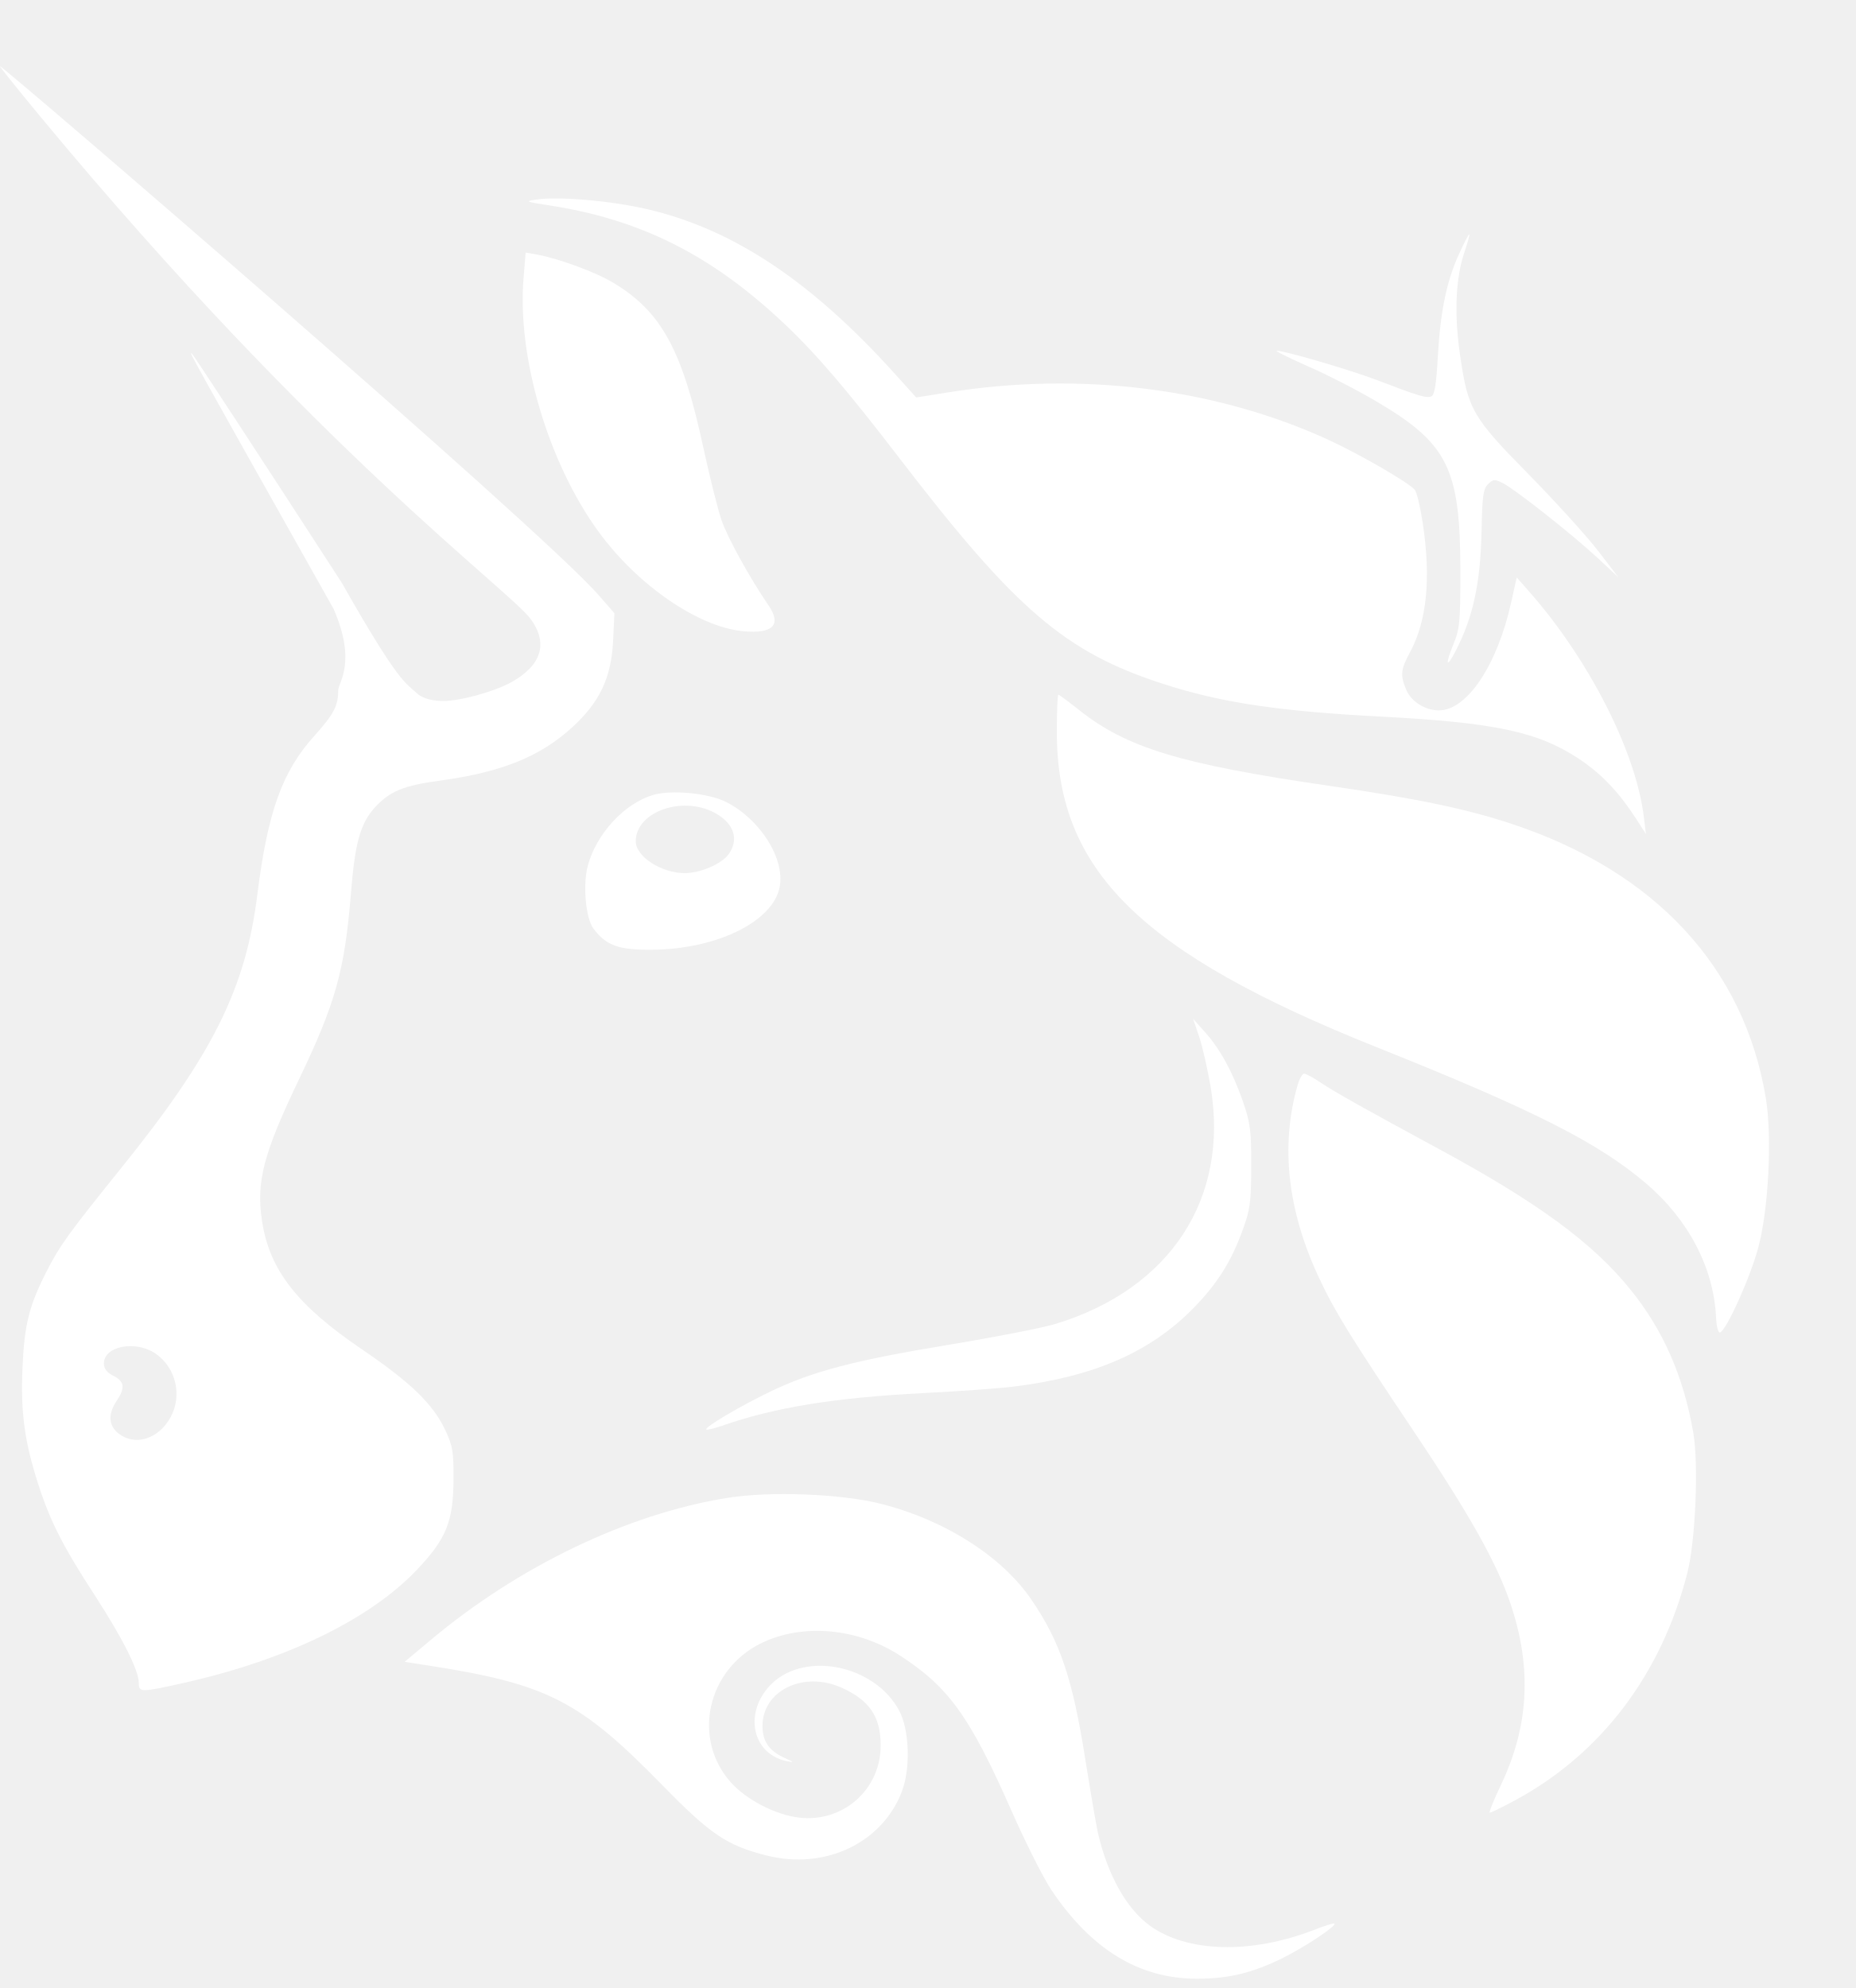
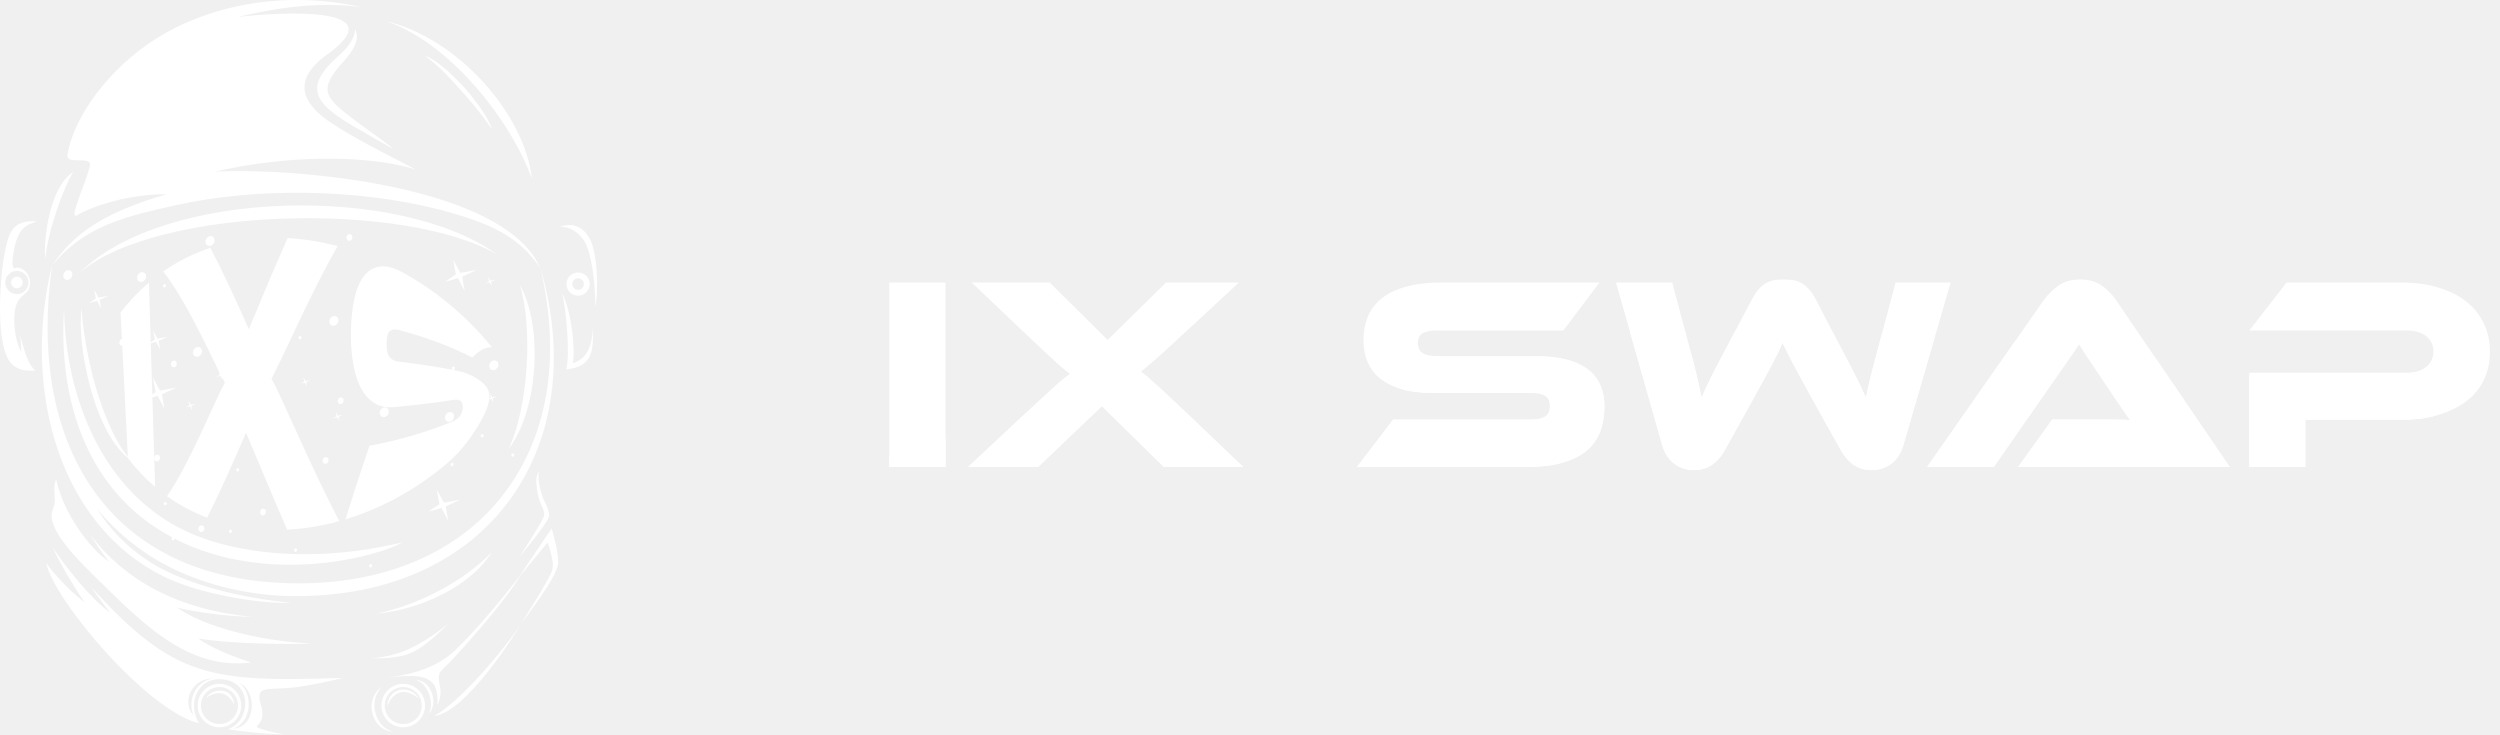
- <svg xmlns="http://www.w3.org/2000/svg" width="14" height="15" viewBox="0 0 14 15" fill="none">
-   <path d="M4.152 1.551C3.964 1.522 3.956 1.519 4.045 1.506C4.214 1.48 4.615 1.515 4.891 1.58C5.535 1.732 6.121 2.122 6.747 2.815L6.913 2.999L7.151 2.961C8.153 2.801 9.172 2.928 10.024 3.319C10.259 3.427 10.629 3.641 10.675 3.696C10.69 3.714 10.717 3.827 10.735 3.947C10.798 4.365 10.767 4.684 10.638 4.923C10.568 5.053 10.564 5.094 10.611 5.206C10.649 5.294 10.753 5.36 10.857 5.36C11.069 5.36 11.297 5.019 11.402 4.546L11.444 4.357L11.527 4.451C11.983 4.965 12.342 5.665 12.403 6.163L12.419 6.293L12.343 6.175C12.211 5.972 12.078 5.833 11.908 5.722C11.602 5.521 11.279 5.452 10.422 5.407C9.648 5.367 9.21 5.301 8.776 5.16C8.037 4.921 7.665 4.602 6.787 3.458C6.397 2.949 6.157 2.668 5.917 2.442C5.372 1.927 4.837 1.657 4.152 1.551Z" fill="white" />
-   <path d="M10.849 2.686C10.869 2.346 10.915 2.121 11.009 1.916C11.046 1.835 11.08 1.768 11.086 1.768C11.091 1.768 11.075 1.828 11.05 1.901C10.982 2.101 10.971 2.373 11.018 2.69C11.077 3.092 11.111 3.15 11.539 3.584C11.739 3.788 11.972 4.045 12.057 4.155L12.211 4.356L12.057 4.212C11.869 4.037 11.436 3.695 11.341 3.646C11.277 3.614 11.267 3.614 11.228 3.653C11.191 3.689 11.184 3.743 11.179 3.999C11.171 4.398 11.116 4.654 10.984 4.91C10.913 5.048 10.902 5.019 10.966 4.862C11.014 4.746 11.019 4.694 11.019 4.308C11.018 3.533 10.925 3.346 10.382 3.027C10.245 2.946 10.018 2.829 9.878 2.768C9.739 2.706 9.628 2.652 9.632 2.648C9.647 2.633 10.177 2.787 10.39 2.868C10.708 2.99 10.76 3.005 10.799 2.991C10.824 2.981 10.837 2.906 10.849 2.686Z" fill="white" />
-   <path d="M4.517 4.013C4.136 3.491 3.899 2.69 3.951 2.091L3.966 1.906L4.053 1.921C4.217 1.951 4.498 2.055 4.63 2.135C4.991 2.353 5.148 2.64 5.307 3.378C5.354 3.594 5.415 3.839 5.443 3.922C5.488 4.055 5.66 4.366 5.799 4.568C5.899 4.714 5.833 4.783 5.611 4.763C5.272 4.733 4.813 4.418 4.517 4.013Z" fill="white" />
-   <path d="M10.386 7.901C8.602 7.187 7.974 6.567 7.974 5.522C7.974 5.368 7.979 5.242 7.986 5.242C7.992 5.242 8.061 5.293 8.139 5.355C8.501 5.643 8.906 5.766 10.027 5.929C10.688 6.025 11.059 6.102 11.402 6.215C12.49 6.574 13.164 7.302 13.325 8.294C13.371 8.583 13.344 9.123 13.268 9.408C13.209 9.633 13.026 10.039 12.978 10.054C12.964 10.059 12.951 10.008 12.948 9.938C12.93 9.566 12.74 9.203 12.422 8.931C12.06 8.622 11.575 8.376 10.386 7.901Z" fill="white" />
-   <path d="M9.134 8.197C9.111 8.065 9.073 7.896 9.048 7.822L9.002 7.687L9.087 7.782C9.204 7.912 9.296 8.079 9.375 8.302C9.434 8.472 9.441 8.522 9.441 8.798C9.44 9.069 9.433 9.126 9.377 9.279C9.29 9.52 9.182 9.69 9.001 9.874C8.675 10.204 8.256 10.386 7.651 10.462C7.546 10.475 7.24 10.497 6.971 10.511C6.292 10.546 5.845 10.619 5.444 10.759C5.386 10.779 5.335 10.791 5.329 10.786C5.313 10.77 5.587 10.608 5.812 10.5C6.13 10.347 6.447 10.264 7.157 10.147C7.508 10.089 7.87 10.018 7.962 9.99C8.83 9.726 9.277 9.043 9.134 8.197Z" fill="white" />
-   <path d="M9.952 9.641C9.715 9.135 9.66 8.646 9.79 8.19C9.804 8.141 9.826 8.101 9.84 8.101C9.853 8.101 9.909 8.131 9.964 8.168C10.073 8.241 10.292 8.364 10.876 8.68C11.604 9.075 12.02 9.38 12.302 9.73C12.549 10.035 12.702 10.384 12.776 10.808C12.818 11.049 12.793 11.628 12.731 11.87C12.535 12.634 12.08 13.234 11.431 13.584C11.336 13.635 11.251 13.677 11.241 13.677C11.232 13.678 11.267 13.59 11.318 13.483C11.537 13.029 11.562 12.588 11.396 12.097C11.295 11.796 11.089 11.429 10.673 10.808C10.189 10.087 10.071 9.895 9.952 9.641Z" fill="white" />
-   <path d="M3.25 12.374C3.913 11.818 4.736 11.423 5.487 11.302C5.81 11.25 6.349 11.271 6.648 11.347C7.128 11.469 7.558 11.742 7.781 12.068C7.999 12.387 8.093 12.664 8.19 13.282C8.229 13.525 8.271 13.77 8.283 13.825C8.356 14.145 8.499 14.401 8.675 14.529C8.956 14.733 9.439 14.746 9.914 14.562C9.994 14.53 10.064 14.509 10.069 14.514C10.086 14.531 9.847 14.69 9.678 14.774C9.451 14.886 9.271 14.93 9.031 14.93C8.596 14.93 8.235 14.71 7.934 14.262C7.874 14.173 7.741 13.909 7.637 13.674C7.319 12.953 7.162 12.733 6.793 12.493C6.471 12.283 6.056 12.246 5.744 12.398C5.335 12.598 5.22 13.118 5.514 13.448C5.631 13.579 5.848 13.692 6.026 13.714C6.359 13.755 6.645 13.504 6.645 13.17C6.645 12.953 6.561 12.829 6.35 12.734C6.061 12.605 5.752 12.756 5.753 13.025C5.754 13.14 5.804 13.212 5.92 13.264C5.994 13.298 5.996 13.3 5.935 13.288C5.671 13.233 5.609 12.916 5.821 12.706C6.077 12.454 6.605 12.565 6.786 12.91C6.862 13.055 6.871 13.343 6.805 13.517C6.656 13.907 6.223 14.112 5.783 14C5.484 13.924 5.362 13.842 5.001 13.473C4.374 12.831 4.131 12.706 3.227 12.566L3.053 12.539L3.25 12.374Z" fill="white" />
-   <path fill-rule="evenodd" clip-rule="evenodd" d="M0.308 0.884C2.402 3.41 3.845 4.452 4.005 4.672C4.137 4.854 4.087 5.018 3.861 5.146C3.735 5.217 3.475 5.289 3.346 5.289C3.199 5.289 3.148 5.233 3.148 5.233C3.063 5.153 3.015 5.167 2.578 4.396C1.972 3.46 1.464 2.684 1.45 2.671C1.418 2.641 1.419 2.642 2.517 4.594C2.694 5.001 2.552 5.15 2.552 5.208C2.552 5.326 2.519 5.388 2.373 5.551C2.129 5.821 2.02 6.125 1.941 6.754C1.853 7.459 1.605 7.957 0.917 8.81C0.515 9.309 0.449 9.4 0.347 9.602C0.219 9.855 0.184 9.997 0.17 10.316C0.155 10.655 0.184 10.873 0.288 11.197C0.379 11.48 0.474 11.666 0.717 12.04C0.926 12.363 1.047 12.603 1.047 12.697C1.047 12.771 1.061 12.771 1.386 12.698C2.163 12.524 2.794 12.217 3.149 11.841C3.369 11.608 3.42 11.48 3.422 11.161C3.423 10.953 3.416 10.909 3.359 10.789C3.267 10.594 3.099 10.431 2.728 10.179C2.243 9.85 2.035 9.584 1.978 9.219C1.931 8.919 1.986 8.708 2.254 8.148C2.532 7.569 2.601 7.322 2.648 6.739C2.678 6.362 2.719 6.213 2.828 6.093C2.942 5.969 3.044 5.927 3.326 5.889C3.785 5.826 4.077 5.708 4.317 5.488C4.525 5.298 4.612 5.114 4.626 4.837L4.636 4.627L4.519 4.493C4.098 4.004 0.026 0.5 0 0.5C-0.005 0.5 0.133 0.673 0.308 0.884ZM1.284 10.699C1.379 10.531 1.328 10.316 1.169 10.21C1.018 10.111 0.784 10.158 0.784 10.287C0.784 10.327 0.806 10.356 0.856 10.381C0.94 10.424 0.946 10.472 0.88 10.57C0.813 10.67 0.819 10.757 0.895 10.817C1.018 10.912 1.192 10.86 1.284 10.699Z" fill="white" />
-   <path fill-rule="evenodd" clip-rule="evenodd" d="M4.925 5.999C4.71 6.064 4.501 6.291 4.436 6.529C4.396 6.674 4.419 6.929 4.478 7.007C4.574 7.134 4.666 7.168 4.917 7.166C5.407 7.163 5.833 6.954 5.883 6.692C5.923 6.478 5.736 6.181 5.478 6.051C5.345 5.984 5.062 5.957 4.925 5.999ZM5.499 6.444C5.574 6.337 5.541 6.222 5.412 6.144C5.168 5.995 4.797 6.118 4.797 6.348C4.797 6.463 4.99 6.588 5.167 6.588C5.285 6.588 5.446 6.518 5.499 6.444Z" fill="white" />
+ <svg xmlns="http://www.w3.org/2000/svg" width="160" height="47" viewBox="0 0 160 47" fill="none">
+   <g clip-path="url(#clip0)">
+     <path d="M56.913 18.081V29.886H60.514V18.081H56.913Z" fill="white" />
+     <path d="M75.846 26.34C75.371 25.895 74.974 25.523 74.661 25.227C74.411 24.994 74.194 24.795 74.016 24.63C73.967 24.581 73.92 24.539 73.879 24.497C73.67 24.306 73.5 24.154 73.371 24.046C73.241 23.944 73.128 23.855 73.022 23.782C73.128 23.703 73.247 23.606 73.378 23.494C73.51 23.378 73.675 23.24 73.876 23.067C74.073 22.897 74.31 22.687 74.589 22.43C74.868 22.179 75.206 21.865 75.614 21.485L79.29 18.081H74.628L70.887 21.755L67.18 18.081H62.187L65.752 21.469C66.204 21.904 66.581 22.258 66.88 22.535C67.182 22.813 67.433 23.041 67.629 23.221C67.825 23.407 67.99 23.546 68.117 23.648C68.246 23.745 68.36 23.839 68.466 23.921C68.36 24.004 68.241 24.096 68.109 24.203C67.972 24.306 67.807 24.45 67.611 24.625C67.415 24.8 67.162 25.028 66.865 25.306C66.563 25.578 66.189 25.921 65.75 26.335L65.442 26.623L61.96 29.889H66.431L70.523 25.989L74.491 29.889H79.569L75.846 26.34Z" fill="white" />
+     <path d="M101.564 23.596C100.823 23.062 99.737 22.794 98.309 22.794H91.979C91.558 22.794 91.248 22.734 91.047 22.608C90.882 22.512 90.786 22.355 90.755 22.14C90.745 22.085 90.742 22.025 90.742 21.964C90.742 21.658 90.843 21.448 91.049 21.328C91.251 21.213 91.561 21.152 91.981 21.152H100.054L102.367 18.083H92.255C91.377 18.083 90.618 18.172 89.988 18.348C89.353 18.523 88.837 18.769 88.439 19.089C88.037 19.403 87.745 19.788 87.551 20.244C87.36 20.7 87.262 21.2 87.262 21.755C87.262 22.019 87.285 22.273 87.335 22.514C87.376 22.732 87.44 22.936 87.523 23.135C87.696 23.551 87.962 23.91 88.323 24.206C88.685 24.499 89.136 24.73 89.681 24.892C90.226 25.06 90.874 25.138 91.628 25.138H97.963C98.391 25.138 98.704 25.204 98.905 25.332C99.101 25.463 99.197 25.68 99.197 25.987C99.197 26.293 99.101 26.516 98.905 26.649C98.704 26.783 98.394 26.854 97.963 26.854H89.16L86.847 29.886H97.684C98.567 29.886 99.326 29.797 99.956 29.622C100.586 29.446 101.107 29.195 101.515 28.865C101.918 28.535 102.215 28.126 102.403 27.644C102.587 27.163 102.682 26.62 102.682 26.021C102.682 24.939 102.305 24.133 101.564 23.596Z" fill="white" />
+     <path d="M121.319 18.081L120.436 21.383L120.222 22.195C120.049 22.852 119.894 23.441 119.759 23.957C119.628 24.476 119.512 24.973 119.421 25.442C119.326 25.243 119.23 25.039 119.132 24.824C119.031 24.612 118.923 24.379 118.794 24.128C118.665 23.873 118.52 23.591 118.36 23.279C118.195 22.967 118.004 22.606 117.785 22.195L117.299 21.257L116.233 19.207C116.083 18.913 115.926 18.683 115.771 18.51C115.616 18.337 115.451 18.209 115.286 18.112C115.115 18.02 114.937 17.96 114.756 17.926C114.57 17.9 114.366 17.887 114.147 17.887C113.941 17.887 113.739 17.9 113.558 17.929C113.37 17.96 113.197 18.02 113.029 18.115C112.859 18.212 112.701 18.343 112.549 18.513C112.399 18.686 112.247 18.916 112.097 19.209L111.07 21.158L110.535 22.179C110.127 22.944 109.8 23.575 109.549 24.075C109.301 24.575 109.082 25.031 108.901 25.442C108.806 24.96 108.7 24.463 108.576 23.957C108.457 23.452 108.302 22.863 108.114 22.195L107.845 21.179L107.022 18.081H103.42L104.327 21.257L106.379 28.459C106.539 29.012 106.805 29.423 107.169 29.687C107.536 29.952 107.941 30.083 108.395 30.083C108.87 30.083 109.268 29.967 109.588 29.739C109.908 29.512 110.174 29.205 110.378 28.831L112.242 25.479C112.492 25.02 112.717 24.617 112.9 24.277C113.089 23.934 113.251 23.627 113.398 23.35C113.54 23.072 113.667 22.821 113.783 22.598C113.891 22.375 113.992 22.158 114.085 21.943C114.191 22.156 114.294 22.375 114.41 22.598C114.519 22.821 114.648 23.072 114.8 23.35C114.95 23.627 115.12 23.939 115.309 24.287C115.492 24.636 115.711 25.039 115.967 25.497L117.831 28.831C118.05 29.221 118.319 29.527 118.639 29.75C118.954 29.973 119.346 30.083 119.808 30.083C120.26 30.083 120.673 29.952 121.037 29.687C121.404 29.423 121.667 29.009 121.827 28.459L123.831 21.569L124.84 18.081H121.319Z" fill="white" />
+     <path d="M131.338 26.856L129.162 29.889H142.702L138.016 23.007L135.43 19.209C135.174 18.835 134.862 18.518 134.498 18.269C134.131 18.013 133.679 17.887 133.129 17.887C132.562 17.887 132.092 18.02 131.722 18.29C131.353 18.563 131.046 18.869 130.798 19.209L128.878 21.959L123.332 29.889H127.597L132.845 22.357L133.06 22.051L133.302 22.412L135.148 25.175C135.344 25.458 135.551 25.759 135.765 26.084C135.98 26.408 136.168 26.678 136.333 26.885C136.054 26.861 135.724 26.854 135.35 26.854H131.338V26.856Z" fill="white" />
+     <path d="M158.971 20.71C158.716 20.168 158.344 19.704 157.861 19.314C157.373 18.924 156.774 18.623 156.07 18.405C155.362 18.188 154.552 18.081 153.648 18.081H146.342L143.957 21.15H153.981C154.539 21.15 154.967 21.27 155.275 21.511C155.584 21.752 155.737 22.082 155.737 22.491C155.737 22.904 155.587 23.232 155.275 23.483C154.967 23.729 154.539 23.855 153.981 23.855H143.957V29.889H147.54V26.869H153.633C154.492 26.869 155.256 26.778 155.935 26.587C155.977 26.576 156.013 26.563 156.049 26.555C156.756 26.343 157.355 26.05 157.851 25.675C158.344 25.296 158.716 24.84 158.971 24.308C159.227 23.771 159.356 23.172 159.356 22.514C159.356 21.852 159.227 21.255 158.971 20.71Z" fill="white" />
+     <path d="M56.913 29.247C58.082 28.833 59.285 28.435 60.514 28.05V29.886H56.913V29.247Z" fill="white" />
+     <path d="M75.846 26.34L79.566 29.889H74.488L70.52 25.987L66.431 29.889H61.96L65.448 26.628C68.189 25.89 71.052 25.222 74.019 24.63C74.197 24.798 74.411 24.997 74.664 25.227C74.974 25.523 75.371 25.895 75.846 26.34Z" fill="white" />
+     <path d="M102.682 26.026C102.682 26.623 102.587 27.168 102.403 27.65C102.215 28.132 101.918 28.54 101.515 28.87C101.107 29.2 100.588 29.449 99.956 29.627C99.326 29.802 98.567 29.891 97.684 29.891H86.847L89.16 26.859H97.963C98.391 26.859 98.704 26.788 98.905 26.655C99.101 26.521 99.197 26.299 99.197 25.992C99.197 25.686 99.101 25.468 98.905 25.337C98.704 25.206 98.394 25.144 97.963 25.144H91.628C90.874 25.144 90.223 25.065 89.681 24.897C89.136 24.735 88.685 24.502 88.323 24.211C87.962 23.915 87.696 23.557 87.523 23.14C87.44 22.941 87.376 22.737 87.335 22.52C88.463 22.386 89.601 22.26 90.755 22.145C90.786 22.357 90.884 22.517 91.047 22.614C91.248 22.739 91.558 22.8 91.979 22.8H98.309C99.734 22.8 100.823 23.07 101.564 23.601C102.305 24.133 102.682 24.939 102.682 26.026Z" fill="white" />
+     <path d="M123.823 21.569L121.82 28.459C121.659 29.012 121.394 29.423 121.03 29.687C120.663 29.952 120.253 30.083 119.801 30.083C119.339 30.083 118.946 29.973 118.631 29.75C118.311 29.527 118.043 29.221 117.823 28.831L115.959 25.497C115.704 25.039 115.484 24.636 115.301 24.287C115.113 23.939 114.945 23.63 114.792 23.35C114.643 23.072 114.514 22.821 114.403 22.598C114.289 22.376 114.183 22.158 114.077 21.944C113.987 22.156 113.886 22.376 113.775 22.598C113.662 22.821 113.533 23.072 113.391 23.35C113.243 23.627 113.081 23.934 112.892 24.277C112.709 24.615 112.484 25.018 112.234 25.479L110.37 28.831C110.164 29.205 109.9 29.512 109.58 29.739C109.26 29.967 108.862 30.083 108.387 30.083C107.936 30.083 107.528 29.952 107.161 29.687C106.795 29.423 106.531 29.009 106.371 28.459L104.319 21.257C105.486 21.221 106.66 21.192 107.838 21.179L108.106 22.195C108.295 22.863 108.449 23.452 108.568 23.957C108.692 24.463 108.798 24.958 108.893 25.442C109.077 25.028 109.296 24.575 109.541 24.075C109.792 23.575 110.122 22.944 110.528 22.179L111.062 21.158C113.161 21.163 115.239 21.195 117.297 21.26L117.782 22.198C118.001 22.611 118.192 22.973 118.358 23.282C118.518 23.593 118.665 23.876 118.791 24.13C118.92 24.381 119.029 24.612 119.13 24.827C119.225 25.039 119.321 25.243 119.419 25.445C119.509 24.976 119.625 24.481 119.757 23.96C119.889 23.444 120.046 22.857 120.219 22.198L120.433 21.386C121.574 21.435 122.702 21.498 123.823 21.569Z" fill="white" />
+     <path d="M132.848 22.357L127.6 29.889H123.335L128.88 21.959C130.217 22.08 131.539 22.213 132.848 22.357Z" fill="white" />
+     <path d="M138.017 23.007L142.702 29.889H129.162L131.338 26.856H135.352C135.727 26.856 136.057 26.867 136.336 26.888C136.171 26.678 135.985 26.411 135.768 26.086C135.554 25.762 135.347 25.46 135.151 25.178L133.305 22.415C134.901 22.59 136.468 22.789 138.017 23.007Z" fill="white" />
+     <path d="M155.938 26.587C155.256 26.778 154.492 26.869 153.635 26.869H147.543V29.889H143.959V23.952C148.157 24.693 152.161 25.581 155.938 26.587Z" fill="white" />
+   </g>
+   <path fill-rule="evenodd" clip-rule="evenodd" d="M11.268 13.13C16.348 11.997 22.812 12.066 28.071 13.4C28.654 13.547 29.22 13.711 29.768 13.89C31.792 14.55 33.38 15.359 34.595 17.184C34.545 17.093 34.499 17.005 34.45 16.914C34.381 16.787 34.314 16.662 34.245 16.534C31.211 11.786 18.785 10.744 13.791 10.979C18.138 9.964 23.333 9.851 26.586 10.837C25.787 10.393 23.247 9.194 21.293 7.931C19.478 6.759 18.507 5.231 20.948 3.48C25.323 0.346 17.983 0.768 15.224 1.086C18.61 0.272 21.088 0.176 23.142 0.461C18.389 -0.611 13.584 0.243 10.053 2.435C7.017 4.323 4.691 7.475 4.319 9.92C4.216 10.589 5.873 9.939 5.755 10.589C5.593 11.485 4.336 14.118 4.927 13.775C5.944 13.181 8.3 12.399 10.675 12.436C10.233 12.554 9.81 12.681 9.411 12.819C6.894 13.694 4.784 14.776 3.336 17.002C5.379 14.435 8.162 13.822 11.268 13.13Z" fill="white" />
+   <path fill-rule="evenodd" clip-rule="evenodd" d="M31.826 16.289C25.554 11.786 10.53 12.09 5.126 17.427C10.137 13.199 25.937 12.87 31.826 16.289Z" fill="white" />
+   <path fill-rule="evenodd" clip-rule="evenodd" d="M7.867 21.691C7.766 21.672 7.663 21.75 7.639 21.868C7.614 21.986 7.678 22.098 7.779 22.118C7.88 22.138 7.983 22.059 8.007 21.941C8.032 21.824 7.971 21.711 7.867 21.691Z" fill="white" />
+   <path fill-rule="evenodd" clip-rule="evenodd" d="M9.869 29.276C9.844 29.394 9.908 29.507 10.009 29.527C10.11 29.546 10.213 29.468 10.238 29.35C10.262 29.232 10.198 29.119 10.097 29.1C9.994 29.08 9.893 29.159 9.869 29.276Z" fill="white" />
+   <path fill-rule="evenodd" clip-rule="evenodd" d="M12.539 30.233L12.401 29.978L12.456 30.262L12.239 30.407L12.495 30.334L12.623 30.579L12.576 30.304L12.854 30.177L12.539 30.233Z" fill="white" />
+   <path fill-rule="evenodd" clip-rule="evenodd" d="M10.483 32.21C10.471 32.269 10.503 32.325 10.552 32.335C10.604 32.345 10.653 32.305 10.665 32.246C10.678 32.188 10.646 32.131 10.597 32.121C10.547 32.112 10.496 32.151 10.483 32.21Z" fill="white" />
+   <path fill-rule="evenodd" clip-rule="evenodd" d="M12.841 34.049C12.942 34.069 13.046 33.99 13.07 33.872C13.095 33.755 13.031 33.642 12.93 33.622C12.829 33.603 12.726 33.681 12.701 33.799C12.677 33.914 12.741 34.027 12.841 34.049Z" fill="white" />
+   <path fill-rule="evenodd" clip-rule="evenodd" d="M14.654 33.985C14.641 34.044 14.673 34.1 14.723 34.11C14.774 34.12 14.823 34.081 14.836 34.022C14.848 33.963 14.816 33.907 14.767 33.897C14.718 33.885 14.666 33.926 14.654 33.985Z" fill="white" />
+   <path fill-rule="evenodd" clip-rule="evenodd" d="M16.65 32.734C16.626 32.852 16.69 32.965 16.79 32.984C16.891 33.004 16.994 32.926 17.019 32.808C17.044 32.69 16.98 32.577 16.879 32.558C16.776 32.536 16.675 32.617 16.65 32.734Z" fill="white" />
+   <path fill-rule="evenodd" clip-rule="evenodd" d="M15.187 30.174C15.239 30.184 15.288 30.145 15.3 30.086C15.313 30.027 15.281 29.971 15.232 29.961C15.18 29.951 15.131 29.99 15.118 30.049C15.106 30.108 15.138 30.162 15.187 30.174Z" fill="white" />
+   <path fill-rule="evenodd" clip-rule="evenodd" d="M18.467 31.403C18.455 31.462 18.487 31.518 18.536 31.528C18.588 31.538 18.637 31.498 18.649 31.439C18.662 31.381 18.63 31.324 18.58 31.314C18.529 31.305 18.48 31.344 18.467 31.403Z" fill="white" />
+   <path fill-rule="evenodd" clip-rule="evenodd" d="M18.821 35.194C18.809 35.253 18.841 35.309 18.89 35.319C18.942 35.329 18.991 35.29 19.003 35.231C19.016 35.172 18.984 35.116 18.934 35.106C18.885 35.096 18.834 35.135 18.821 35.194Z" fill="white" />
+   <path fill-rule="evenodd" clip-rule="evenodd" d="M23.739 36.104C23.687 36.094 23.638 36.133 23.626 36.192C23.614 36.251 23.646 36.307 23.695 36.317C23.746 36.327 23.796 36.288 23.808 36.229C23.82 36.17 23.791 36.114 23.739 36.104Z" fill="white" />
+   <path fill-rule="evenodd" clip-rule="evenodd" d="M21.214 33.463C21.315 33.482 21.418 33.404 21.442 33.286C21.467 33.169 21.403 33.056 21.302 33.036C21.201 33.016 21.098 33.095 21.074 33.213C21.049 33.328 21.113 33.441 21.214 33.463Z" fill="white" />
+   <path fill-rule="evenodd" clip-rule="evenodd" d="M10.243 24.997L9.783 24.149L9.96 25.095L9.242 25.574L10.09 25.333L10.515 26.15L10.366 25.238L11.285 24.808L10.243 24.997Z" fill="white" />
+   <path fill-rule="evenodd" clip-rule="evenodd" d="M28.841 29.711C28.829 29.77 28.861 29.826 28.91 29.836C28.962 29.846 29.011 29.806 29.023 29.747C29.035 29.689 29.003 29.632 28.954 29.622C28.903 29.613 28.851 29.652 28.841 29.711Z" fill="white" />
+   <path fill-rule="evenodd" clip-rule="evenodd" d="M32.839 29.019C32.788 29.009 32.738 29.049 32.726 29.107C32.714 29.166 32.746 29.223 32.795 29.232C32.846 29.242 32.896 29.203 32.908 29.144C32.923 29.085 32.891 29.029 32.839 29.019Z" fill="white" />
+   <path fill-rule="evenodd" clip-rule="evenodd" d="M5.834 37.566C6.355 38.311 6.953 39.089 7.058 39.231C5.701 38.199 4.312 36.413 3.358 35.028C3.921 36.188 4.543 37.257 5.416 38.554C4.491 37.867 3.341 36.607 2.955 36.031C3.464 38.441 9.436 45.492 12.738 46.291C11.937 44.977 12.687 43.27 14.329 43.486C16.176 43.729 16.045 46.179 14.582 46.672C15.694 46.85 16.911 46.961 18.16 47C17.695 46.922 17.267 46.826 16.889 46.711C15.809 46.362 17.034 46.652 16.753 45.308C16.22 43.675 17.066 44.266 19.227 43.942C20.048 43.819 21.047 43.603 21.969 43.388C13.469 43.662 11.138 43.42 5.834 37.566ZM12.384 45.803C11.585 44.894 12.313 43.393 13.623 43.429C12.532 43.579 11.966 44.803 12.384 45.803ZM14.909 46.64C16.146 46.245 16.203 44.327 15.308 43.706C16.481 44.217 16.402 46.546 14.909 46.64Z" fill="white" />
+   <path fill-rule="evenodd" clip-rule="evenodd" d="M15.438 45.156C15.438 44.388 14.813 43.765 14.044 43.765C13.274 43.765 12.65 44.388 12.65 45.156C12.65 45.923 13.274 46.546 14.044 46.546C14.813 46.546 15.438 45.923 15.438 45.156ZM13.205 45.992C12.743 45.531 12.743 44.781 13.205 44.319C13.668 43.858 14.42 43.858 14.882 44.319C15.345 44.781 15.345 45.531 14.882 45.992C14.42 46.453 13.668 46.453 13.205 45.992Z" fill="white" />
+   <path fill-rule="evenodd" clip-rule="evenodd" d="M19.913 41.181C16.453 41.026 12.967 40.055 11.349 38.895C12.881 39.236 14.509 39.437 16.166 39.486C11.305 39.008 7.988 37.112 5.804 34.26C6.141 34.814 6.53 35.376 6.975 35.95C5.817 35.189 4.056 32.891 3.594 30.674C3.37 31.128 3.547 31.697 3.498 32.166C3.473 32.413 3.306 32.725 3.301 32.977C3.282 33.924 4.442 35.246 5.394 36.222C5.546 36.376 5.706 36.536 5.866 36.695C6.082 36.906 6.24 37.058 6.294 37.117C9.043 39.81 12.045 42.936 16.075 42.397C15.02 42.063 13.422 41.443 12.696 40.862C14.636 41.217 19.016 41.259 19.913 41.181Z" fill="white" />
+   <path fill-rule="evenodd" clip-rule="evenodd" d="M10.656 36.98C13.018 38.098 16.945 38.674 18.63 38.574C16.422 38.38 13.373 37.816 10.862 36.658C8.88 35.746 7.218 34.211 6.237 32.597C7.405 33.997 8.952 35.312 10.722 36.222C13.215 37.507 16.112 38.12 18.664 38.149C31.531 38.292 37.858 28.374 34.595 17.181C37.346 28.923 30.616 37.541 18.679 37.33C6.628 37.117 1.76 28.122 3.331 17.005C2.023 22.204 2.598 28.499 5.812 32.918C7.198 34.819 8.829 36.114 10.656 36.98Z" fill="white" />
+   <path fill-rule="evenodd" clip-rule="evenodd" d="M26.282 41.798C27.329 41.362 28.694 39.898 28.694 39.898C28.694 39.898 27.585 40.889 26.149 41.546C25.404 41.887 24.526 42.088 23.764 42.122C23.761 42.122 25.281 42.215 26.282 41.798Z" fill="white" />
+   <path fill-rule="evenodd" clip-rule="evenodd" d="M14.245 44.212C13.525 44.114 13.171 44.675 13.171 44.675C14.464 43.765 15 45.121 15 45.121C15 45.121 14.966 44.312 14.245 44.212Z" fill="white" />
+   <path fill-rule="evenodd" clip-rule="evenodd" d="M24.442 43.952C23.267 44.719 23.739 46.767 25.187 46.838C23.948 46.536 23.562 44.803 24.442 43.952Z" fill="white" />
+   <path fill-rule="evenodd" clip-rule="evenodd" d="M24.782 45.212C24.782 45.212 25.303 43.525 26.812 44.709C26.198 43.736 24.836 44.035 24.782 45.212Z" fill="white" />
+   <path fill-rule="evenodd" clip-rule="evenodd" d="M26.611 43.498C27.398 43.763 27.813 44.972 27.449 45.693C28.071 44.992 27.624 43.564 26.611 43.498Z" fill="white" />
+   <path fill-rule="evenodd" clip-rule="evenodd" d="M27.781 45.818C29.785 45.644 33.031 40.511 33.323 39.937C32.392 41.435 29.424 44.957 27.781 45.818Z" fill="white" />
+   <path fill-rule="evenodd" clip-rule="evenodd" d="M31.457 35.354C29.682 37.203 26.815 38.696 24.132 39.268C26.795 39.037 30.13 37.541 31.457 35.354Z" fill="white" />
+   <path fill-rule="evenodd" clip-rule="evenodd" d="M33.193 36.958L33.267 36.869C32.271 38.147 30.611 40.197 29.119 41.624C28.605 42.115 27.363 43.101 24.72 43.366C25.625 43.307 27.462 42.946 27.865 44.003C28.052 44.489 27.993 45.131 27.993 45.131C28.268 44.535 28.209 44.185 28.135 43.822C27.956 42.929 28.214 43.003 28.984 42.174C30.292 40.761 32.49 38.233 33.333 36.791L35.04 34.726C35.04 34.726 35.509 35.891 35.347 36.474C35.185 37.058 33.365 39.876 33.365 39.876C33.365 39.876 35.714 36.906 35.723 36.033C35.733 35.162 35.305 33.816 35.305 33.816L33.193 36.958Z" fill="white" />
+   <path fill-rule="evenodd" clip-rule="evenodd" d="M33.233 35.665C33.233 35.665 35.123 33.384 35.143 33.026C35.163 32.668 34.944 32.293 34.74 31.859C34.718 31.783 34.691 31.7 34.661 31.604C34.346 30.601 34.504 30.15 34.504 30.15C34.108 30.584 34.457 32.053 34.732 32.502C34.809 32.705 34.865 32.886 34.811 33.039C34.654 33.49 33.233 35.665 33.233 35.665Z" fill="white" />
+   <path fill-rule="evenodd" clip-rule="evenodd" d="M36.655 23.253C36.842 22.479 36.574 19.852 35.962 18.753C36.227 19.621 36.503 22.758 36.237 23.641C38.059 23.477 37.951 22.231 37.953 20.938C37.87 22.523 37.373 22.998 36.655 23.253Z" fill="white" />
+   <path fill-rule="evenodd" clip-rule="evenodd" d="M37.523 18.707C37.658 18.572 37.742 18.388 37.742 18.182C37.742 17.978 37.658 17.792 37.523 17.657C37.388 17.522 37.203 17.439 36.997 17.439C36.793 17.439 36.606 17.522 36.471 17.657C36.336 17.792 36.252 17.976 36.252 18.182C36.252 18.386 36.336 18.572 36.471 18.707C36.606 18.842 36.79 18.925 36.997 18.925C37.203 18.923 37.388 18.839 37.523 18.707ZM36.626 18.182C36.626 18.079 36.667 17.986 36.734 17.92C36.8 17.853 36.894 17.812 36.997 17.812C37.1 17.812 37.194 17.853 37.26 17.92C37.327 17.986 37.368 18.079 37.368 18.182C37.368 18.285 37.327 18.378 37.26 18.444C37.194 18.511 37.1 18.552 36.997 18.552C36.894 18.552 36.8 18.511 36.734 18.444C36.667 18.378 36.626 18.285 36.626 18.182Z" fill="white" />
+   <path fill-rule="evenodd" clip-rule="evenodd" d="M37.914 15.695C37.631 14.761 36.832 14.106 35.814 14.53C36.522 14.444 37.304 15.038 37.585 15.818C38.049 17.11 38.091 18.979 38.111 19.639C38.234 19.018 38.32 17.037 37.914 15.695Z" fill="white" />
+   <path fill-rule="evenodd" clip-rule="evenodd" d="M29.458 17.466L29.001 16.617L29.175 17.566L28.457 18.042L29.308 17.802L29.734 18.619L29.581 17.706L29.893 17.561L30.503 17.277L29.861 17.392L29.458 17.466Z" fill="white" />
+   <path fill-rule="evenodd" clip-rule="evenodd" d="M27.968 20.845C27.826 20.973 27.831 21.213 27.98 21.38C28.131 21.547 28.369 21.578 28.512 21.451C28.654 21.323 28.649 21.083 28.499 20.916C28.349 20.747 28.111 20.715 27.968 20.845Z" fill="white" />
+   <path fill-rule="evenodd" clip-rule="evenodd" d="M25.057 18.221C25.081 18.103 25.018 17.991 24.917 17.971C24.816 17.951 24.713 18.03 24.688 18.148C24.663 18.265 24.727 18.378 24.828 18.4C24.931 18.42 25.032 18.341 25.057 18.221Z" fill="white" />
+   <path fill-rule="evenodd" clip-rule="evenodd" d="M24.833 26.527C24.927 26.375 24.895 26.186 24.764 26.106C24.634 26.025 24.452 26.086 24.359 26.238C24.265 26.39 24.297 26.579 24.427 26.66C24.558 26.738 24.74 26.679 24.833 26.527Z" fill="white" />
+   <path fill-rule="evenodd" clip-rule="evenodd" d="M31.339 18.067L31.467 18.312L31.42 18.037L31.698 17.907L31.384 17.964L31.246 17.711L31.3 17.996L31.084 18.138L31.339 18.067Z" fill="white" />
+   <path fill-rule="evenodd" clip-rule="evenodd" d="M30.393 21.184C30.405 21.125 30.373 21.068 30.324 21.058C30.272 21.049 30.223 21.088 30.211 21.147C30.198 21.206 30.23 21.262 30.279 21.272C30.329 21.282 30.38 21.242 30.393 21.184Z" fill="white" />
+   <path fill-rule="evenodd" clip-rule="evenodd" d="M29.102 23.587C29.114 23.528 29.082 23.472 29.033 23.462C28.981 23.452 28.932 23.491 28.92 23.55C28.907 23.609 28.939 23.665 28.989 23.675C29.04 23.685 29.092 23.646 29.102 23.587Z" fill="white" />
+   <path fill-rule="evenodd" clip-rule="evenodd" d="M28.531 26.54C28.438 26.692 28.47 26.881 28.6 26.962C28.73 27.043 28.912 26.981 29.006 26.829C29.099 26.677 29.067 26.488 28.937 26.407C28.807 26.329 28.625 26.388 28.531 26.54Z" fill="white" />
+   <path fill-rule="evenodd" clip-rule="evenodd" d="M30.879 27.783C30.828 27.773 30.779 27.812 30.766 27.871C30.754 27.93 30.786 27.987 30.835 27.996C30.887 28.006 30.936 27.967 30.948 27.908C30.963 27.849 30.931 27.793 30.879 27.783Z" fill="white" />
+   <path fill-rule="evenodd" clip-rule="evenodd" d="M9.04 27.153L8.902 26.898L8.956 27.182L8.74 27.327L8.996 27.253L9.124 27.499L9.077 27.224L9.355 27.096L9.04 27.153Z" fill="white" />
+   <path fill-rule="evenodd" clip-rule="evenodd" d="M8.027 24.573C8.054 24.578 8.128 24.544 8.14 24.485C8.153 24.426 8.116 24.369 8.071 24.36C8.025 24.35 7.988 24.377 7.968 24.418C7.963 24.428 7.966 24.416 7.958 24.448C7.951 24.48 7.971 24.551 8.012 24.568C8.017 24.57 8 24.566 8.027 24.573Z" fill="white" />
+   <path fill-rule="evenodd" clip-rule="evenodd" d="M6.215 19.251L6.468 19.742L6.377 19.195L6.931 18.937L6.303 19.05L6.031 18.54L6.136 19.109L5.704 19.396L6.215 19.251Z" fill="white" />
+   <path fill-rule="evenodd" clip-rule="evenodd" d="M10.621 18.307C10.633 18.248 10.601 18.192 10.552 18.182C10.501 18.172 10.451 18.211 10.439 18.27C10.427 18.329 10.459 18.386 10.508 18.395C10.56 18.405 10.609 18.366 10.621 18.307Z" fill="white" />
+   <path fill-rule="evenodd" clip-rule="evenodd" d="M28.406 32.17L27.948 31.322L28.126 32.271L27.408 32.747L28.256 32.509L28.681 33.323L28.529 32.411L29.451 31.982L28.406 32.17Z" fill="white" />
+   <path fill-rule="evenodd" clip-rule="evenodd" d="M13.205 15.278C13.112 15.43 13.144 15.619 13.274 15.7C13.405 15.781 13.586 15.72 13.68 15.568C13.773 15.416 13.741 15.227 13.611 15.146C13.481 15.067 13.299 15.126 13.205 15.278Z" fill="white" />
+   <path fill-rule="evenodd" clip-rule="evenodd" d="M15.263 21.559C15.271 21.52 15.244 21.444 15.195 21.434C15.143 21.424 15.091 21.476 15.082 21.522C15.072 21.569 15.084 21.593 15.104 21.618C15.15 21.615 15.197 21.613 15.244 21.608V21.61C15.251 21.596 15.256 21.598 15.263 21.559Z" fill="white" />
+   <path fill-rule="evenodd" clip-rule="evenodd" d="M19.852 15.813C19.864 15.754 19.832 15.698 19.783 15.688C19.731 15.678 19.682 15.717 19.67 15.776C19.657 15.835 19.689 15.891 19.738 15.901C19.788 15.911 19.839 15.872 19.852 15.813Z" fill="white" />
+   <path fill-rule="evenodd" clip-rule="evenodd" d="M19.22 21.507C19.168 21.498 19.119 21.537 19.107 21.596C19.094 21.655 19.126 21.711 19.175 21.721C19.225 21.731 19.276 21.691 19.289 21.633C19.303 21.574 19.271 21.517 19.22 21.507Z" fill="white" />
+   <path fill-rule="evenodd" clip-rule="evenodd" d="M4.174 17.883C4.304 17.964 4.486 17.902 4.58 17.75C4.673 17.598 4.641 17.409 4.511 17.328C4.381 17.248 4.199 17.309 4.105 17.461C4.012 17.615 4.044 17.804 4.174 17.883Z" fill="white" />
+   <path fill-rule="evenodd" clip-rule="evenodd" d="M2.362 14.165C0.747 14.072 0.545 14.881 0.262 16.406C0.002 17.802 -0.35 22.341 0.803 23.342C1.248 23.729 1.725 23.734 2.256 23.724C1.678 23.177 1.516 22.209 1.292 21.456C1.319 21.814 1.346 22.174 1.374 22.532C0.919 21.814 0.658 19.801 1.268 19.104C1.59 18.739 1.914 18.699 1.922 18.091C1.932 17.535 1.403 16.995 0.951 17.167C0.808 17.221 0.761 16.863 0.828 16.387C1.091 14.516 1.705 14.408 2.362 14.165ZM1.081 17.338C1.285 17.338 1.472 17.422 1.607 17.557C1.742 17.692 1.826 17.875 1.826 18.081C1.826 18.285 1.742 18.471 1.607 18.606C1.472 18.741 1.287 18.825 1.081 18.825C0.874 18.825 0.69 18.741 0.555 18.606C0.42 18.471 0.336 18.287 0.336 18.081C0.336 17.878 0.42 17.692 0.555 17.557C0.69 17.422 0.874 17.338 1.081 17.338Z" fill="white" />
+   <path fill-rule="evenodd" clip-rule="evenodd" d="M1.081 18.449C1.184 18.449 1.278 18.408 1.344 18.341C1.41 18.275 1.452 18.182 1.452 18.079C1.452 17.976 1.41 17.883 1.344 17.817C1.278 17.75 1.184 17.709 1.081 17.709C0.978 17.709 0.884 17.75 0.818 17.817C0.751 17.883 0.71 17.976 0.71 18.079C0.71 18.182 0.751 18.275 0.818 18.341C0.884 18.408 0.978 18.449 1.081 18.449Z" fill="white" />
+   <path fill-rule="evenodd" clip-rule="evenodd" d="M2.893 16.556C3.119 14.567 4.093 11.955 4.683 11.014C3.159 11.967 2.773 15.413 2.893 16.556Z" fill="white" />
+   <path fill-rule="evenodd" clip-rule="evenodd" d="M34.046 11.438C33.569 7.315 29.375 2.497 24.737 1.364C28.637 2.68 32.578 7.45 34.046 11.438Z" fill="white" />
+   <path fill-rule="evenodd" clip-rule="evenodd" d="M25.807 43.765C25.037 43.765 24.413 44.388 24.413 45.156C24.413 45.923 25.037 46.546 25.807 46.546C26.576 46.546 27.201 45.923 27.201 45.156C27.201 44.388 26.576 43.765 25.807 43.765ZM26.645 45.992C26.183 46.453 25.431 46.453 24.968 45.992C24.506 45.531 24.506 44.781 24.968 44.319C25.431 43.858 26.183 43.858 26.645 44.319C27.108 44.781 27.108 45.531 26.645 45.992Z" fill="white" />
+   <path fill-rule="evenodd" clip-rule="evenodd" d="M22.731 1.873C22.669 2.577 22.165 3.136 21.661 3.58C19.456 5.527 20.068 6.567 22.488 7.997C23.265 8.456 24.317 9.059 25.182 9.544C24.875 9.238 23.505 8.301 22.704 7.695C20.786 6.241 20.316 5.77 21.998 3.921C22.46 3.414 23.1 2.587 22.731 1.873Z" fill="white" />
+   <path fill-rule="evenodd" clip-rule="evenodd" d="M29.709 5.599C29.704 5.594 29.699 5.586 29.694 5.582C29.689 5.577 29.684 5.572 29.68 5.564C29.111 4.946 28.241 4.086 27.503 3.703C27.479 3.691 27.292 3.588 27.267 3.605C27.265 3.629 27.439 3.755 27.462 3.769C28.214 4.365 28.839 5.032 29.468 5.751C29.473 5.756 29.478 5.761 29.483 5.766C29.488 5.77 29.493 5.778 29.498 5.783C29.51 5.797 29.525 5.812 29.539 5.827C30.186 6.538 30.749 7.22 31.3 8.009C31.312 8.029 31.423 8.196 31.45 8.193C31.467 8.174 31.381 7.997 31.369 7.973C31.052 7.225 30.287 6.266 29.753 5.64C29.736 5.631 29.721 5.616 29.709 5.599Z" fill="white" />
+   <path fill-rule="evenodd" clip-rule="evenodd" d="M11.029 34.395C11.012 34.412 10.995 34.431 10.99 34.458C10.978 34.517 11.01 34.574 11.059 34.583C11.111 34.593 11.16 34.554 11.172 34.495C11.175 34.483 11.167 34.475 11.167 34.463C11.366 34.566 11.56 34.674 11.77 34.767C17.612 37.396 24.177 35.611 25.79 34.701C22.06 35.608 18.482 35.665 15.539 35.12L15.512 35.069L15.522 35.116C14.26 34.88 13.114 34.537 12.126 34.098C6.618 31.655 4.186 25.48 4.1 19.729C3.705 25.733 5.645 31.555 11.029 34.395Z" fill="white" />
+   <path fill-rule="evenodd" clip-rule="evenodd" d="M8.472 29.512C7.626 28.786 6.741 26.868 6.141 24.821C5.581 22.905 5.283 20.872 5.214 19.734C4.909 22.123 6.053 27.972 8.472 29.512Z" fill="white" />
+   <path fill-rule="evenodd" clip-rule="evenodd" d="M33.264 18.221C34.132 20.97 33.795 26.128 32.554 28.725C34.44 26.275 34.786 20.907 33.264 18.221Z" fill="white" />
+   <path fill-rule="evenodd" clip-rule="evenodd" d="M12.878 22.665C12.972 22.513 12.94 22.324 12.81 22.243C12.679 22.162 12.497 22.224 12.404 22.375C12.31 22.528 12.342 22.716 12.473 22.797C12.603 22.878 12.785 22.819 12.878 22.665Z" fill="white" />
+   <path fill-rule="evenodd" clip-rule="evenodd" d="M9.298 17.878C9.392 17.726 9.36 17.537 9.229 17.456C9.099 17.375 8.917 17.436 8.824 17.588C8.73 17.741 8.762 17.929 8.893 18.01C9.023 18.091 9.205 18.03 9.298 17.878Z" fill="white" />
+   <path fill-rule="evenodd" clip-rule="evenodd" d="M31.366 23.231C31.273 23.384 31.305 23.572 31.435 23.653C31.566 23.734 31.747 23.673 31.841 23.521C31.934 23.369 31.902 23.18 31.772 23.099C31.642 23.02 31.46 23.079 31.366 23.231Z" fill="white" />
+   <path fill-rule="evenodd" clip-rule="evenodd" d="M22.18 15.161C22.156 15.278 22.22 15.391 22.32 15.411C22.421 15.431 22.524 15.352 22.549 15.234C22.574 15.117 22.51 15.004 22.409 14.984C22.306 14.962 22.202 15.04 22.18 15.161Z" fill="white" />
+   <path fill-rule="evenodd" clip-rule="evenodd" d="M11.172 23.077C11.071 23.057 10.968 23.136 10.943 23.253C10.919 23.371 10.983 23.484 11.083 23.504C11.184 23.523 11.287 23.445 11.312 23.327C11.337 23.209 11.273 23.096 11.172 23.077Z" fill="white" />
+   <path fill-rule="evenodd" clip-rule="evenodd" d="M20.653 29.433C20.629 29.551 20.693 29.664 20.793 29.684C20.894 29.703 20.997 29.625 21.022 29.507C21.047 29.389 20.983 29.277 20.882 29.257C20.779 29.237 20.675 29.316 20.653 29.433Z" fill="white" />
+   <path fill-rule="evenodd" clip-rule="evenodd" d="M27.671 24.082L27.031 24.198L26.628 24.271L26.171 23.423L26.345 24.369L25.627 24.847L26.476 24.607L26.904 25.424L26.751 24.509L27.061 24.364L27.671 24.082Z" fill="white" />
+   <path fill-rule="evenodd" clip-rule="evenodd" d="M9.987 21.875L10.242 22.366L10.152 21.819L10.705 21.561L10.078 21.674L9.802 21.164L9.908 21.733L9.478 22.02L9.987 21.875Z" fill="white" />
+   <path fill-rule="evenodd" clip-rule="evenodd" d="M29.842 24.87L29.566 24.36L29.672 24.928L29.242 25.215L29.751 25.071L30.007 25.561L29.916 25.012L30.469 24.757L29.842 24.87Z" fill="white" />
+   <path fill-rule="evenodd" clip-rule="evenodd" d="M24.258 30.003C24.233 30.12 24.297 30.233 24.398 30.253C24.499 30.272 24.602 30.194 24.627 30.076C24.651 29.958 24.587 29.846 24.486 29.826C24.383 29.806 24.28 29.885 24.258 30.003Z" fill="white" />
+   <path fill-rule="evenodd" clip-rule="evenodd" d="M17.813 30.164C17.914 30.184 18.017 30.105 18.042 29.988C18.067 29.87 18.003 29.757 17.902 29.738C17.801 29.718 17.698 29.797 17.673 29.914C17.648 30.032 17.712 30.145 17.813 30.164Z" fill="white" />
+   <path fill-rule="evenodd" clip-rule="evenodd" d="M19.554 24.389L19.416 24.134L19.468 24.418L19.252 24.561L19.507 24.489L19.635 24.735L19.591 24.46L19.866 24.33L19.554 24.389Z" fill="white" />
+   <path fill-rule="evenodd" clip-rule="evenodd" d="M11.821 30.927C11.72 30.907 11.617 30.986 11.592 31.104C11.568 31.221 11.632 31.334 11.733 31.356C11.833 31.376 11.937 31.297 11.961 31.18C11.986 31.059 11.924 30.947 11.821 30.927Z" fill="white" />
+   <path fill-rule="evenodd" clip-rule="evenodd" d="M21.848 25.436C21.747 25.417 21.644 25.495 21.619 25.613C21.595 25.73 21.659 25.843 21.76 25.863C21.86 25.883 21.964 25.804 21.988 25.686C22.013 25.569 21.949 25.456 21.848 25.436Z" fill="white" />
+   <path fill-rule="evenodd" clip-rule="evenodd" d="M21.627 26.608L21.492 26.356L21.543 26.64L21.327 26.782L21.583 26.711L21.71 26.957L21.664 26.682L21.942 26.552L21.627 26.608Z" fill="white" />
+   <path fill-rule="evenodd" clip-rule="evenodd" d="M26.306 21.194C26.318 21.135 26.286 21.078 26.237 21.069C26.186 21.059 26.136 21.098 26.124 21.157C26.112 21.216 26.144 21.272 26.193 21.282C26.245 21.292 26.294 21.252 26.306 21.194Z" fill="white" />
+   <path fill-rule="evenodd" clip-rule="evenodd" d="M22.581 21.534C22.569 21.593 22.601 21.65 22.65 21.659C22.701 21.669 22.75 21.63 22.763 21.571C22.775 21.512 22.743 21.456 22.694 21.446C22.645 21.436 22.593 21.476 22.581 21.534Z" fill="white" />
+   <path fill-rule="evenodd" clip-rule="evenodd" d="M21.607 20.686C21.701 20.534 21.669 20.345 21.538 20.264C21.408 20.183 21.226 20.244 21.133 20.396C21.039 20.549 21.071 20.737 21.201 20.818C21.332 20.897 21.514 20.838 21.607 20.686Z" fill="white" />
+   <path fill-rule="evenodd" clip-rule="evenodd" d="M31.497 25.421L31.361 25.166L31.413 25.451L31.197 25.593L31.452 25.522L31.58 25.767L31.534 25.492L31.811 25.365L31.497 25.421Z" fill="white" />
+   <path fill-rule="evenodd" clip-rule="evenodd" d="M17.432 26.412L17.294 26.157L17.346 26.442L17.132 26.584L17.386 26.513L17.513 26.758L17.469 26.483L17.744 26.356L17.432 26.412Z" fill="white" />
+   <path fill-rule="evenodd" clip-rule="evenodd" d="M12.288 26.25L12.244 25.976L12.519 25.848L12.207 25.904L12.069 25.649L12.121 25.934L11.907 26.076L12.16 26.005L12.288 26.25Z" fill="white" />
+   <path fill-rule="evenodd" clip-rule="evenodd" d="M14.147 23.957L14.009 23.702L14.061 23.987L13.847 24.131L14.101 24.058L14.228 24.303L14.184 24.028L14.46 23.901L14.147 23.957Z" fill="white" />
+   <path d="M9.928 31.16C9.306 30.63 8.723 30.02 8.187 29.323C8.029 26.214 7.875 23.104 7.717 19.997C8.275 19.273 8.883 18.636 9.529 18.084C9.662 22.442 9.795 26.802 9.928 31.16Z" fill="white" />
+   <path d="M21.607 15.752C20.766 17.228 19.93 18.896 19.104 20.642C18.831 21.223 18.6 21.714 18.413 22.111C18.226 22.508 18.069 22.842 17.936 23.111C17.806 23.381 17.695 23.604 17.607 23.781C17.518 23.957 17.439 24.112 17.37 24.242C17.439 24.355 17.518 24.495 17.604 24.661C17.69 24.828 17.803 25.066 17.943 25.375C18.084 25.682 18.258 26.069 18.47 26.53C18.681 26.991 18.944 27.572 19.261 28.262C20.09 30.081 20.909 31.817 21.71 33.35C20.604 33.657 19.485 33.843 18.374 33.897C17.501 31.886 16.621 29.762 15.748 27.695C14.882 29.684 14.049 31.56 13.257 33.132C12.359 32.791 11.499 32.335 10.69 31.759C11.339 30.817 12.032 29.488 12.765 27.93C13.021 27.388 13.24 26.91 13.422 26.518C13.601 26.125 13.754 25.797 13.872 25.537C13.992 25.277 14.093 25.066 14.174 24.907C14.255 24.747 14.329 24.605 14.395 24.48C14.326 24.357 14.253 24.218 14.169 24.07C14.085 23.921 13.98 23.712 13.854 23.445C13.726 23.18 13.567 22.847 13.373 22.459C13.178 22.072 12.937 21.581 12.65 21.015C11.895 19.546 11.159 18.288 10.449 17.37C11.393 16.713 12.406 16.213 13.463 15.862C14.272 17.407 15.098 19.192 15.927 21.069C16.734 19.112 17.565 17.123 18.411 15.237C19.48 15.298 20.55 15.472 21.607 15.752Z" fill="white" />
+   <path d="M29.249 23.724C30.024 23.884 30.552 24.205 30.889 24.502C31.224 24.811 31.356 25.085 31.314 25.5C31.292 25.733 31.228 25.963 31.125 26.228C31.022 26.493 30.869 26.792 30.665 27.141C30.461 27.486 30.203 27.884 29.878 28.308C29.556 28.73 29.16 29.178 28.686 29.59C26.731 31.27 24.462 32.524 22.111 33.237C22.62 31.602 23.134 30.02 23.643 28.534C25.534 28.171 27.338 27.648 28.929 26.991C29.163 26.895 29.33 26.768 29.438 26.626C29.547 26.483 29.606 26.307 29.615 26.091C29.625 25.875 29.581 25.733 29.483 25.659C29.382 25.586 29.217 25.561 28.983 25.598C27.833 25.777 26.571 25.929 25.244 26.052C24.769 26.096 24.356 26.025 24.007 25.824C23.658 25.622 23.365 25.314 23.134 24.899C22.9 24.485 22.728 23.97 22.618 23.361C22.507 22.753 22.453 22.076 22.458 21.341C22.463 20.539 22.532 19.815 22.664 19.192C22.797 18.567 22.999 18.064 23.269 17.701C23.54 17.338 23.886 17.12 24.304 17.061C24.722 17.002 25.219 17.13 25.78 17.441C27.926 18.628 29.893 20.254 31.484 22.226C31.081 22.204 30.66 22.43 30.228 22.878C28.843 22.17 27.248 21.579 25.544 21.122C25.278 21.051 25.079 21.076 24.946 21.198C24.813 21.319 24.744 21.581 24.74 21.978C24.735 22.376 24.796 22.665 24.924 22.839C25.052 23.013 25.248 23.114 25.512 23.146C26.837 23.3 28.101 23.496 29.249 23.724Z" fill="white" />
+   <defs>
+     <clipPath id="clip0">
+       <rect width="102.443" height="12.196" fill="white" transform="translate(56.9128 17.887)" />
+     </clipPath>
+   </defs>
</svg>
